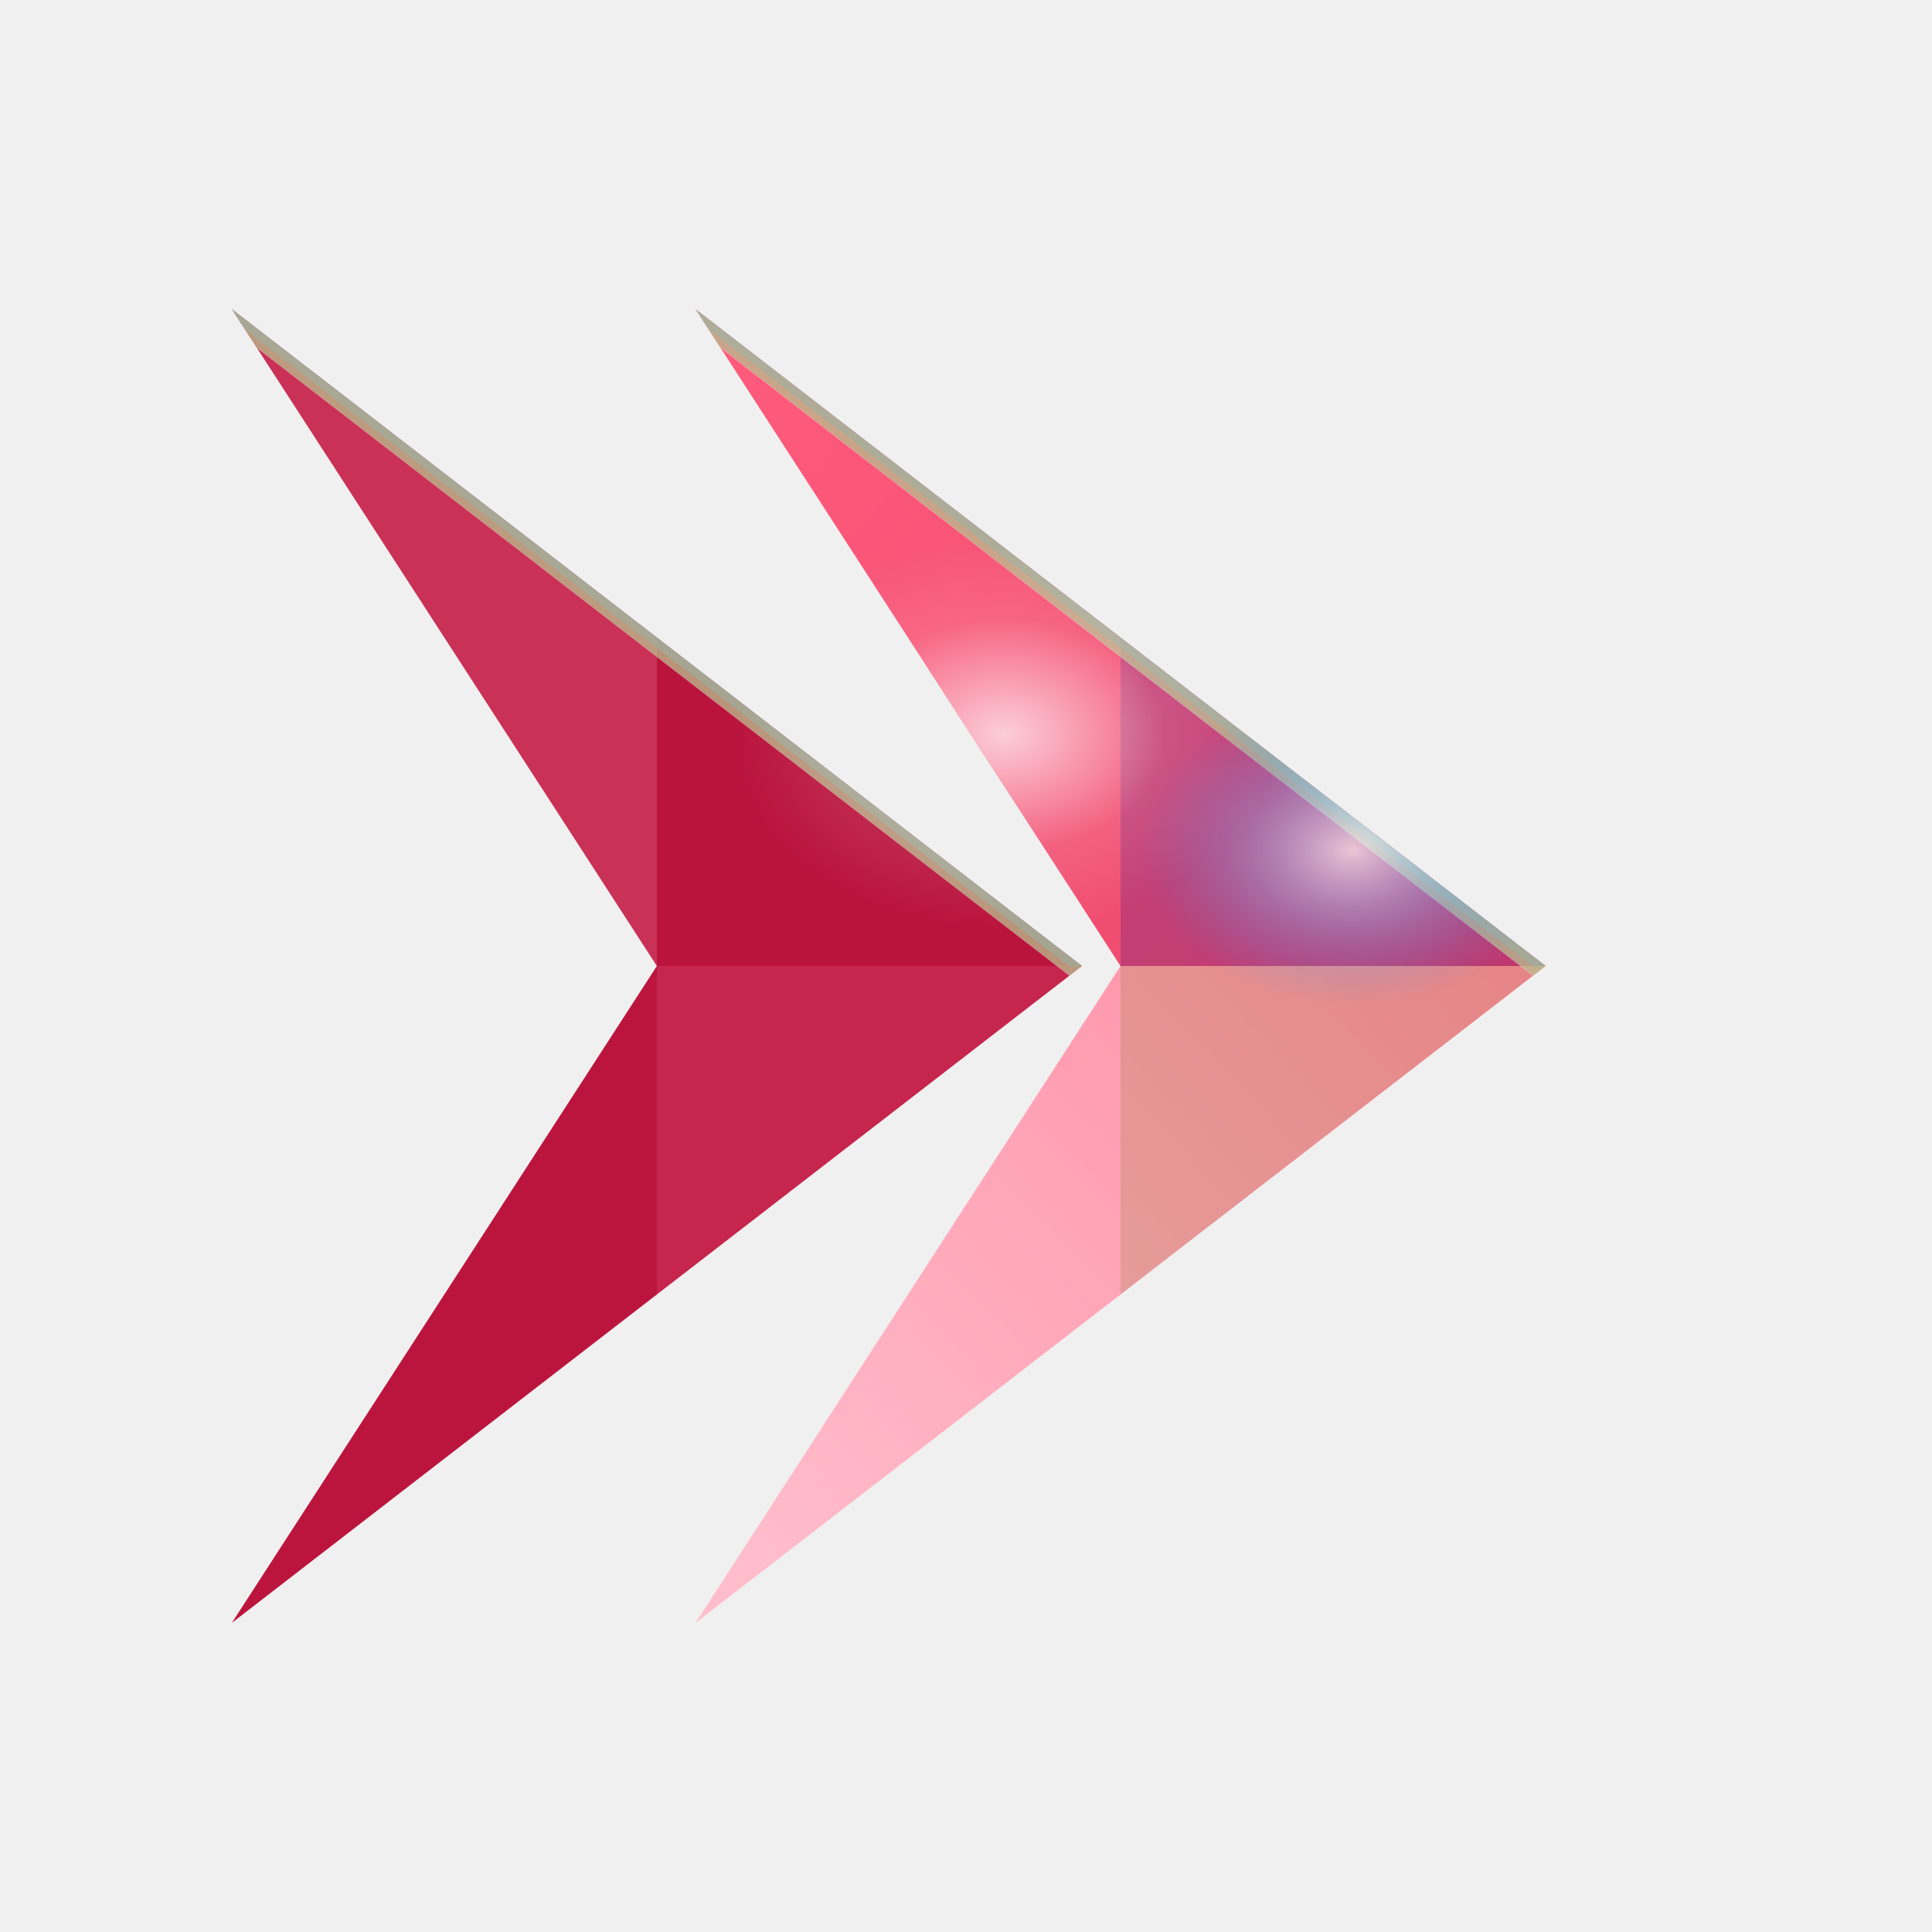
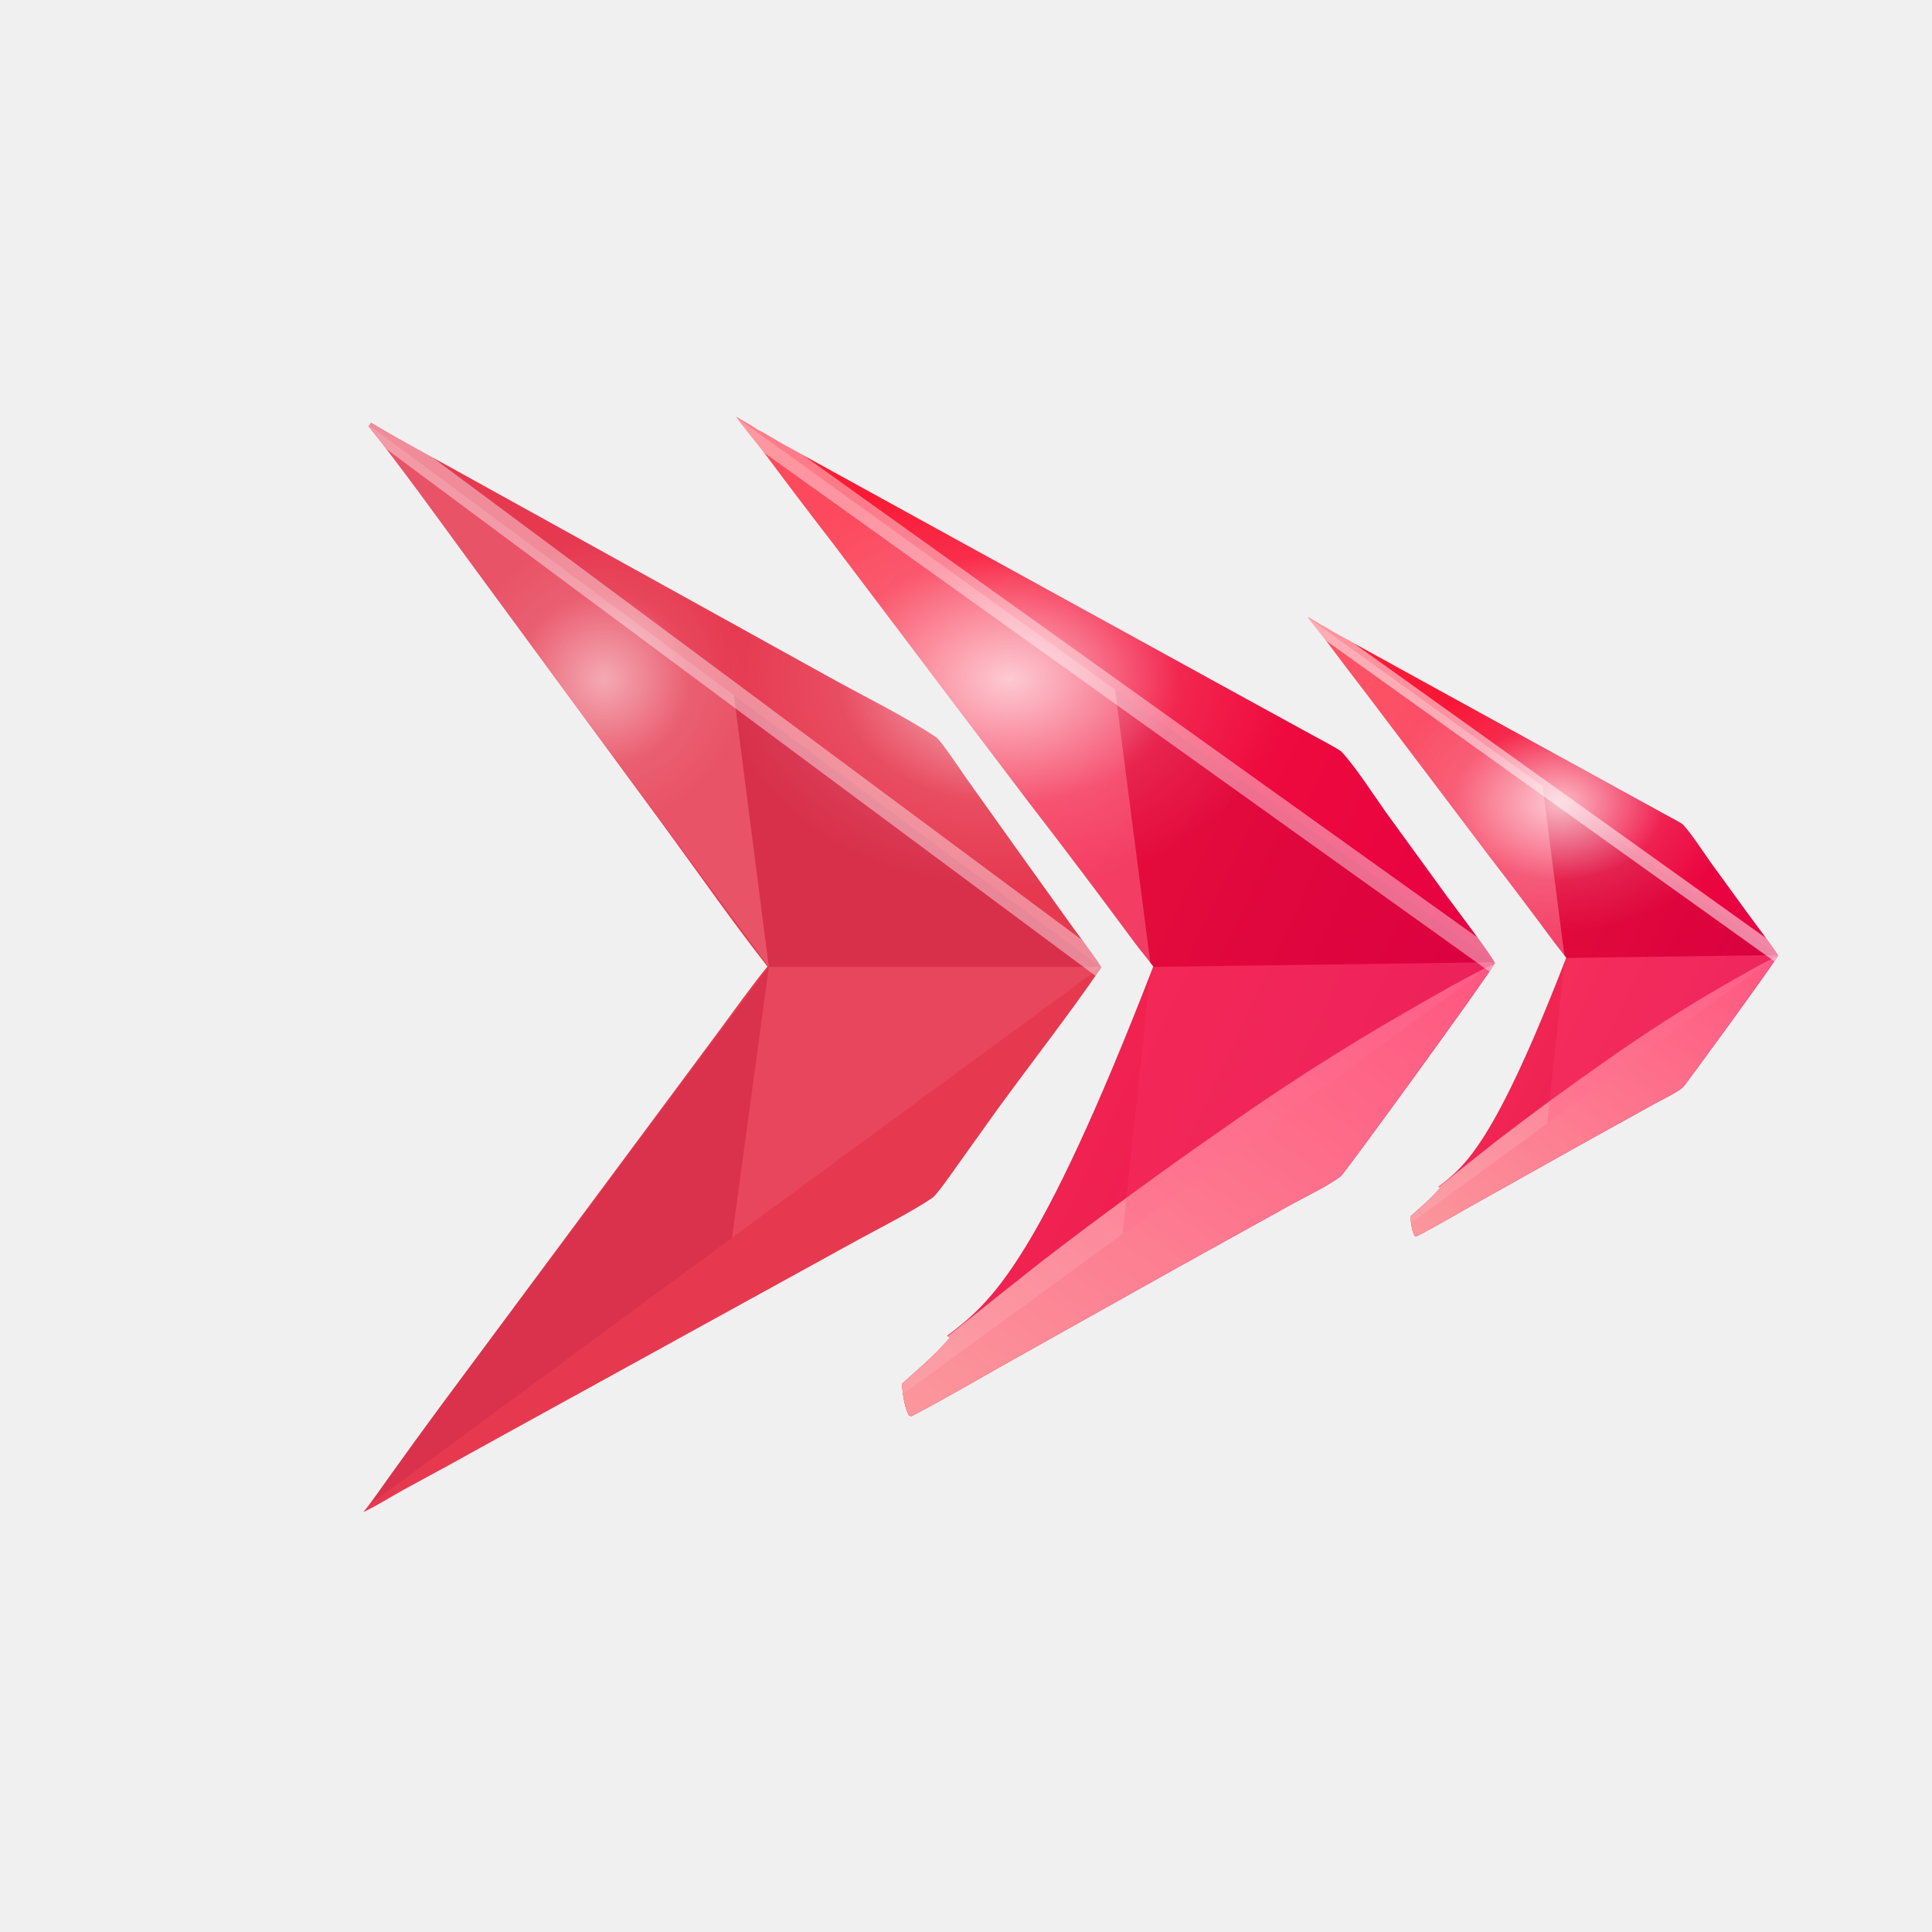
- <svg xmlns="http://www.w3.org/2000/svg" viewBox="0 0 100 100" width="512" height="512">
+ <svg xmlns="http://www.w3.org/2000/svg" viewBox="0 0 2048 2048" width="512" height="512">
  <defs>
-     <linearGradient id="G2" gradientUnits="userSpaceOnUse" x1="36" y1="18" x2="80" y2="58">
-       <stop offset="0" stop-color="#FF3760" />
-       <stop offset="1" stop-color="#E11D48" />
+     <linearGradient id="G1" gradientUnits="userSpaceOnUse" x1="1475.95" x2="1043.8" y1="953.139" y2="1558.41">
+       <stop offset="0" stop-color="#FF5680" />
+       <stop offset="1" stop-color="#FB979C" />
    </linearGradient>
-     <linearGradient id="G1" gradientUnits="userSpaceOnUse" x1="78" y1="50" x2="42" y2="84">
-       <stop offset="0" stop-color="#FF7D97" />
-       <stop offset="1" stop-color="#FFB6C6" />
+     <linearGradient id="G2" gradientUnits="userSpaceOnUse" x1="569.798" x2="1438.02" y1="915.718" y2="1325.25">
+       <stop offset="0" stop-color="#FF1F32" />
+       <stop offset="1" stop-color="#E60043" />
    </linearGradient>
    <radialGradient id="spec" cx="0.5" cy="0.5" r="0.5">
-       <stop offset="0" stop-color="#ffffff" stop-opacity="0.72" />
-       <stop offset="0.6" stop-color="#ffffff" stop-opacity="0.10" />
-       <stop offset="1" stop-color="#ffffff" stop-opacity="0" />
+       <stop offset="0" stop-color="#fff" stop-opacity="0.72" />
+       <stop offset="0.6" stop-color="#fff" stop-opacity="0.10" />
+       <stop offset="1" stop-color="#fff" stop-opacity="0" />
    </radialGradient>
-     <radialGradient id="specBlue" cx="0.5" cy="0.5" r="0.5">
-       <stop offset="0" stop-color="#ffffff" stop-opacity="0.7" />
-       <stop offset="0.5" stop-color="#7CC0FF" stop-opacity="0.35" />
-       <stop offset="1" stop-color="#3090F2" stop-opacity="0" />
-     </radialGradient>
+     <path id="p1" d="M 393.409 448.074 C 430.789 470.458 466.825 489.201 504.4 510.241 L 874.036 714.955 C 908.744 734.576 958.267 758.685 992.133 781.425 C 997.404 784.965 1019.68 818.452 1024.7 825.608 L 1076.24 897.836 L 1137.14 982.908 C 1143.29 991.421 1163.27 1017.73 1167.41 1025.51 C 1134.14 1074.41 1092.06 1128.09 1056.86 1176.62 L 1014.98 1235.21 C 1010.6 1241.35 993.31 1266.47 988.131 1269.96 C 965.731 1285.02 934.291 1300.85 910.378 1313.85 L 760.445 1396.36 L 519.674 1528.87 C 489.528 1545.72 459.241 1562.32 428.816 1578.67 C 414.648 1586.42 399.474 1596.25 385.167 1602.85 C 394.12 1592.07 405.302 1575.61 413.794 1563.82 C 431.647 1538.85 449.685 1514.01 467.908 1489.31 L 684.609 1197.34 L 761.356 1093.96 C 777.804 1071.75 796.153 1045.9 813.508 1024.54 C 775.789 976.407 738.498 922.849 702.136 873.298 L 499.632 597.815 C 464.618 550.176 427.191 497.564 390.523 451.786 L 393.409 448.074 z" />
+     <path id="p2" d="M 780.415 441.829 C 787.327 446.101 797.127 451.162 802.973 455.568 C 809.919 458.582 820.392 465.407 827.425 469.343 L 881.796 499.29 L 1130.7 636.212 L 1331.07 746.28 L 1391.72 779.5 C 1396.29 782.012 1419.66 794.31 1421.9 796.702 C 1437.12 812.915 1456.5 843.365 1469.02 860.902 L 1534.56 951.088 C 1540.99 959.925 1582.66 1014.82 1584.69 1021.19 L 1583.72 1022.09 C 1578.17 1033.78 1425.67 1243.04 1421.81 1246.27 C 1410.39 1255.82 1384.01 1268.32 1369.74 1276.28 L 1247.32 1344.12 L 1064.34 1446.58 C 1034.02 1463.65 996.449 1485.69 965.877 1501.36 L 963.31 1500.3 C 961 1495 958 1489 956 1467 C 970 1454 988 1440 1007 1418 C 1006 1417 1005 1417 1004 1416 C 1050 1381 1100 1341 1222.54 1024.53 C 1216.43 1016.29 1209.48 1008.2 1203.22 999.827 C 1165.96 949.339 1128.16 899.247 1089.84 849.559 L 883.268 576.46 C 857.979 543.669 832.957 510.673 808.205 477.474 C 801.663 468.838 794.689 460.824 788.264 452.134 C 786.211 449.978 782.415 444.508 780.415 441.829 z" />
+     <path id="p3" d="M 1004.34 1416.69 C 1038.04 1389.57 1071.89 1362.64 1105.89 1335.88 C 1167.3 1288.7 1229.81 1242.97 1293.37 1198.73 C 1357.17 1153.61 1423.04 1111.47 1490.75 1072.46 C 1516.36 1057.95 1557.9 1033.39 1583.72 1022.09 C 1578.17 1033.78 1425.67 1243.04 1421.81 1246.27 C 1410.39 1255.82 1384.01 1268.32 1369.74 1276.28 L 1247.32 1344.12 L 1064.34 1446.58 C 1034.02 1463.65 996.449 1485.69 965.877 1501.36 L 963.31 1500.3 C 961 1495 958 1489 956 1467 C 970 1454 988 1440 1007 1418 C 1006 1417 1005 1417 1004.34 1416.69 z" />
    <clipPath id="ac">
-       <path d="M12 16 L56 50 L12 84 L34 50 Z" />
-       <path d="M36 16 L80 50 L36 84 L58 50 Z" />
+       <use href="#p1" />
+       <use href="#p2" />
    </clipPath>
+     <clipPath id="ac3">
+       <use href="#p2" transform="matrix(0.62 0 0 0.62 902.3 380)" />
+     </clipPath>
+     <g id="base">
+       <use href="#p1" fill="#E63950" />
+       <use href="#p2" fill="url(#G2)" />
+       <use href="#p3" fill="url(#G1)" />
+     </g>
+     <g id="blade3">
+       <use href="#p2" transform="matrix(0.62 0 0 0.62 902.3 380)" fill="url(#G2)" />
+       <use href="#p3" transform="matrix(0.62 0 0 0.62 902.3 380)" fill="url(#G1)" />
+     </g>
+     <g id="glass">
+       <use href="#base" />
+       <g clip-path="url(#ac)">
+         <polygon points="390,450 778,737 815,1025" fill="#fff" opacity="0.13" />
+         <polygon points="778,737 1167,1025 815,1025" fill="#8A0030" opacity="0.16" />
+         <polygon points="815,1025 1167,1025 776,1312" fill="#fff" opacity="0.07" />
+         <polygon points="815,1025 776,1312 385,1600" fill="#8A0030" opacity="0.13" />
+         <polygon points="780,442 1182,731 1220,1025" fill="#fff" opacity="0.20" />
+         <polygon points="1182,731 1585,1020 1220,1025" fill="#8A0030" opacity="0.12" />
+         <polygon points="1220,1025 1585,1020 1190,1308" fill="#FF6E93" opacity="0.30" />
+         <polygon points="1220,1025 1190,1308 795,1596" fill="#fff" opacity="0.10" />
+         <path d="M393 450 L1167 1025 M780 445 L1584 1020" fill="none" stroke="#fff" stroke-width="22" stroke-linecap="round" opacity="0.42" />
+         <ellipse cx="1070" cy="720" rx="300" ry="220" fill="url(#spec)" />
+         <ellipse cx="640" cy="720" rx="150" ry="150" fill="url(#spec)" opacity="0.7" />
+       </g>
+       <use href="#blade3" />
+       <g clip-path="url(#ac3)">
+         <g transform="matrix(0.62 0 0 0.62 902.3 380)">
+           <polygon points="780,442 1182,731 1220,1025" fill="#fff" opacity="0.24" />
+           <polygon points="1182,731 1585,1020 1220,1025" fill="#8A0030" opacity="0.14" />
+           <polygon points="1220,1025 1585,1020 1190,1308" fill="#FF6E93" opacity="0.34" />
+           <polygon points="1220,1025 1190,1308 795,1596" fill="#fff" opacity="0.11" />
+           <path d="M780 445 L1584 1020" fill="none" stroke="#fff" stroke-width="24" stroke-linecap="round" opacity="0.52" />
+           <ellipse cx="1210" cy="760" rx="300" ry="220" fill="url(#spec)" />
+         </g>
+       </g>
+     </g>
  </defs>
-   <path d="M12 16 L56 50 L12 84 L34 50 Z" fill="#C21540" />
-   <path d="M36 16 L80 50 L58 50 Z" fill="url(#G2)" />
-   <path d="M58 50 L80 50 L36 84 Z" fill="url(#G1)" />
-   <g clip-path="url(#ac)">
-     <polygon points="12,16 34,33 34,50" fill="#ffffff" opacity="0.12" />
-     <polygon points="34,33 56,50 34,50" fill="#8A0F2E" opacity="0.14" />
-     <polygon points="34,50 56,50 34,67" fill="#ffffff" opacity="0.07" />
-     <polygon points="34,50 34,67 12,84" fill="#8A0F2E" opacity="0.12" />
-     <polygon points="36,16 58,33 58,50" fill="#ffffff" opacity="0.18" />
-     <polygon points="58,33 80,50 58,50" fill="#3090F2" opacity="0.22" />
-     <polygon points="58,50 80,50 58,67" fill="#959D54" opacity="0.24" />
-     <polygon points="58,50 58,67 36,84" fill="#ffffff" opacity="0.10" />
-     <path d="M12 16 L56 50 M36 16 L80 50" fill="none" stroke="#3090F2" stroke-width="1.3" stroke-linecap="round" opacity="0.55" transform="translate(-0.4,-0.6)" />
-     <path d="M12 16 L56 50 M36 16 L80 50" fill="none" stroke="#ffffff" stroke-width="1.6" stroke-linecap="round" opacity="0.5" />
-     <path d="M12 16 L56 50 M36 16 L80 50" fill="none" stroke="#959D54" stroke-width="1.1" stroke-linecap="round" opacity="0.5" transform="translate(0.4,0.6)" />
-     <ellipse cx="52" cy="38" rx="14" ry="10" fill="url(#spec)" />
-     <ellipse cx="70" cy="44" rx="11" ry="8" fill="url(#specBlue)" />
-   </g>
+   <use href="#glass" />
</svg>
